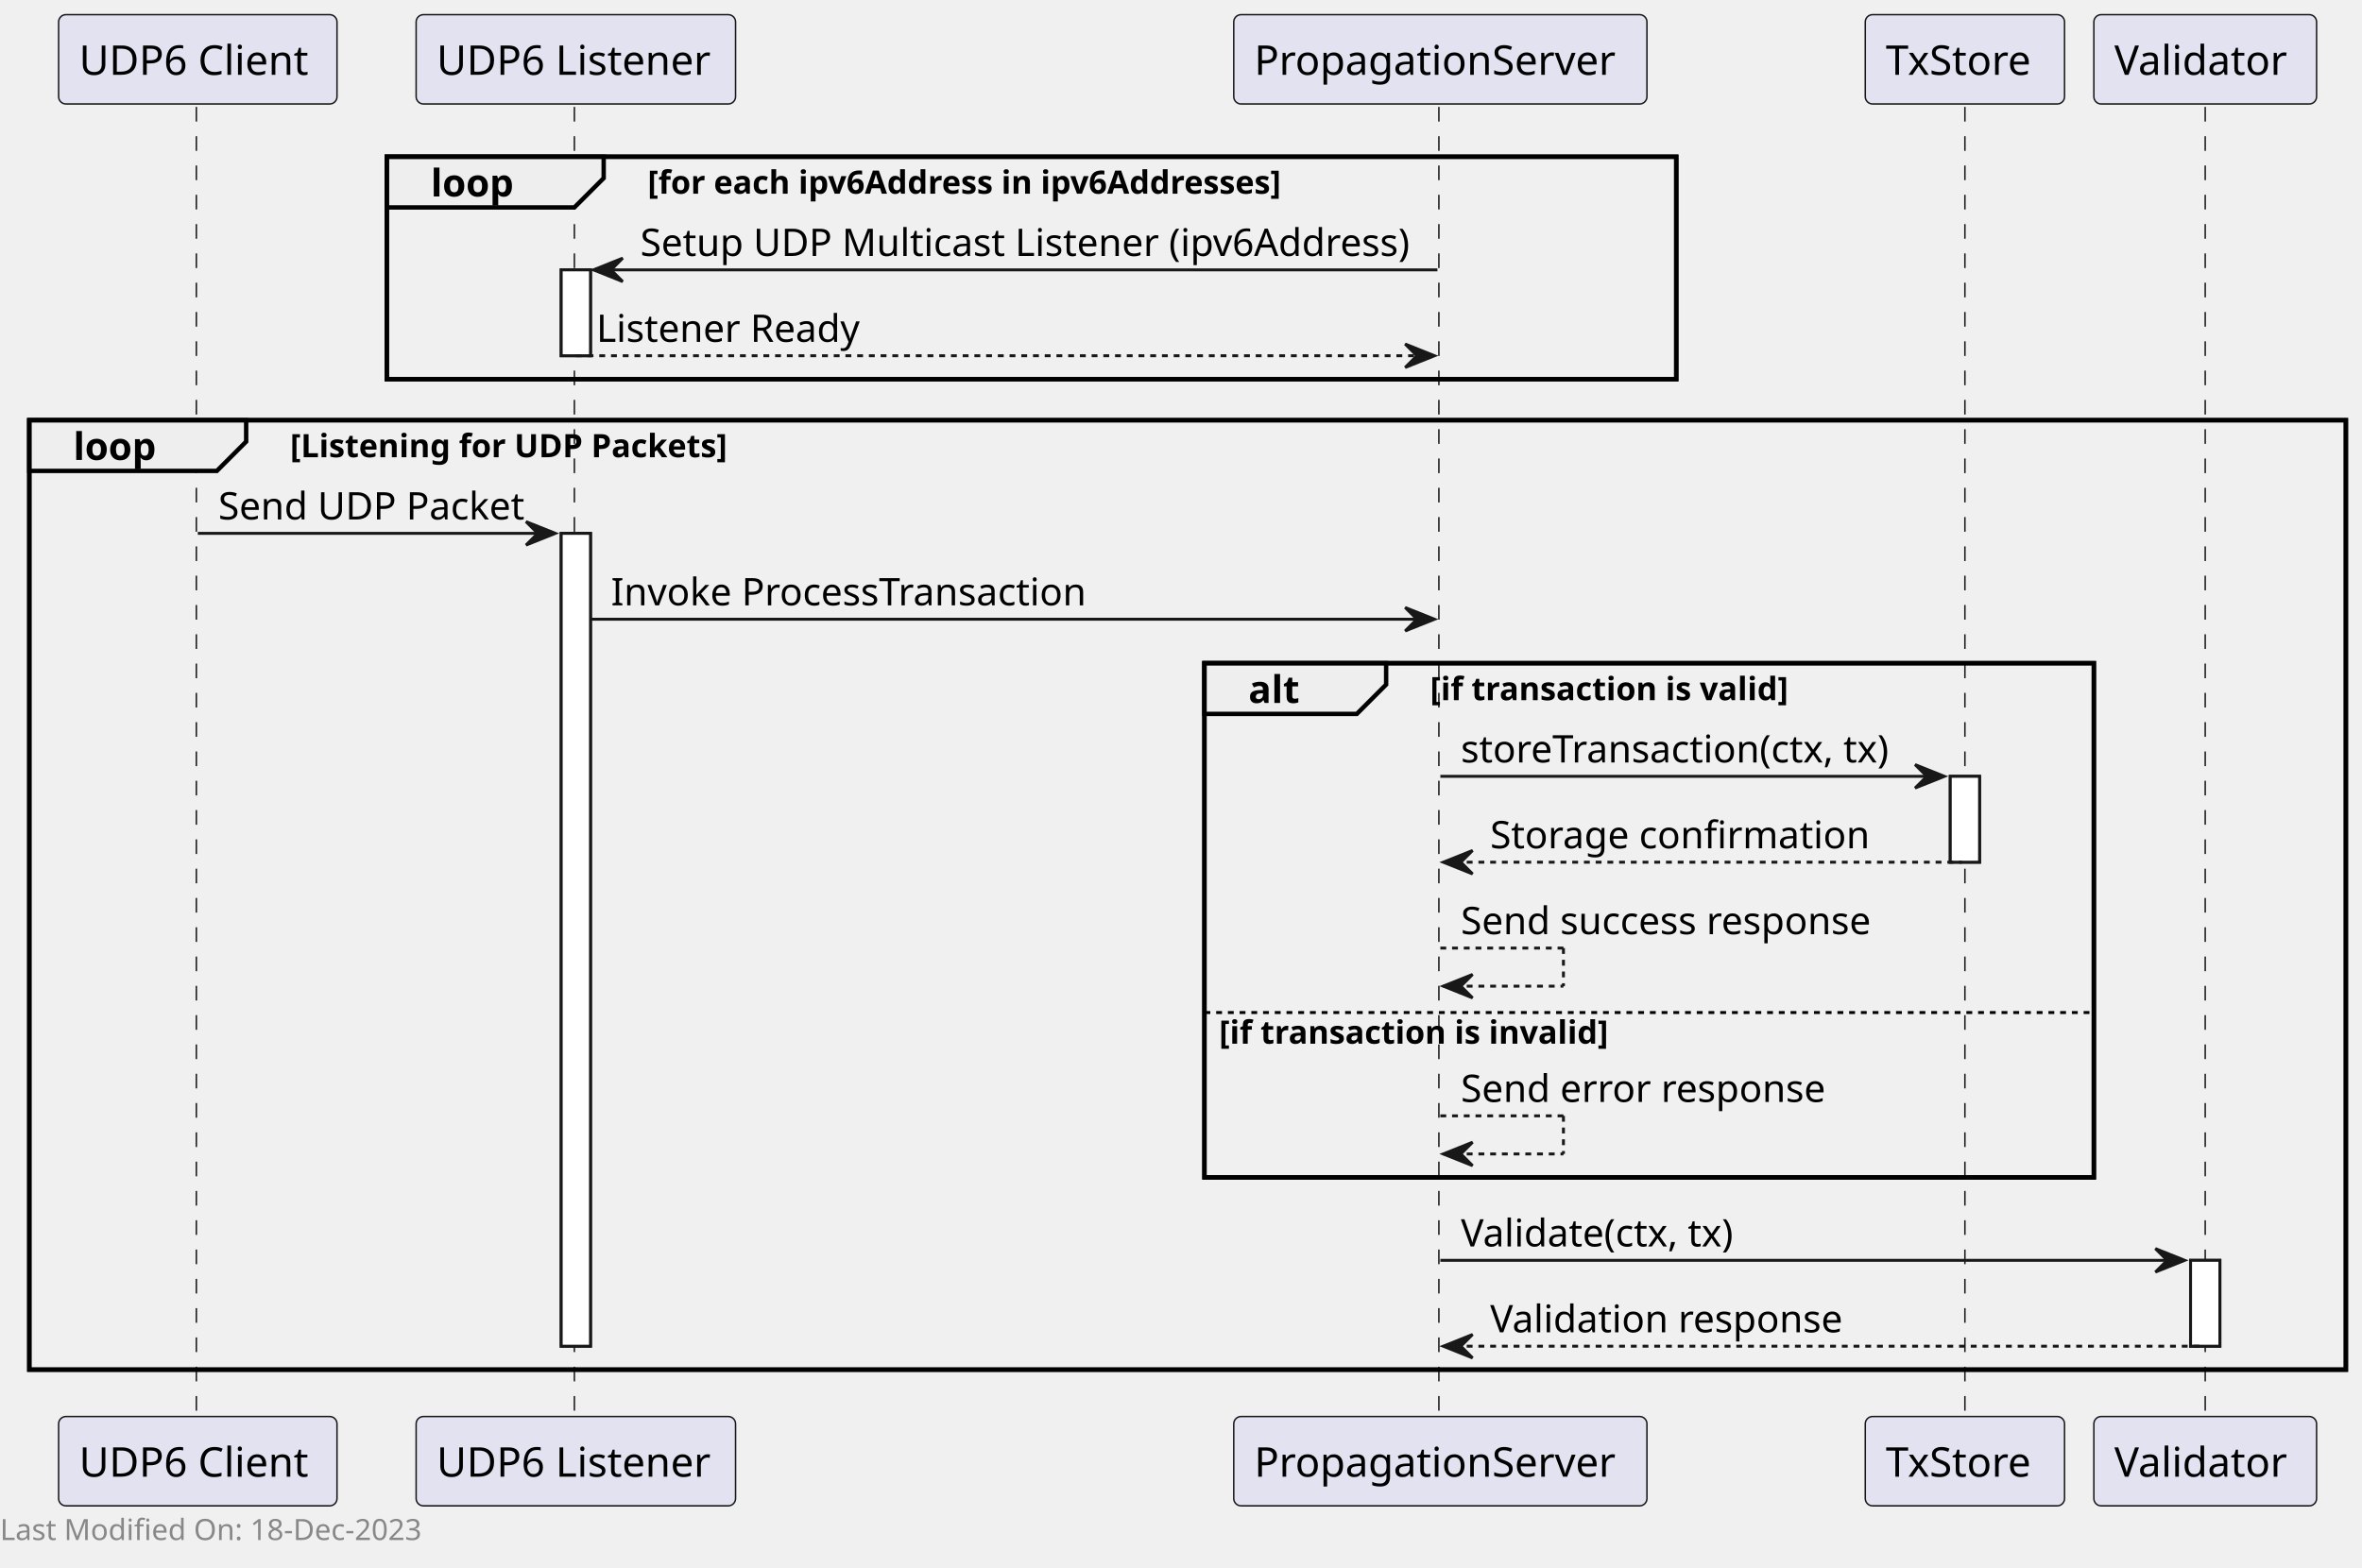
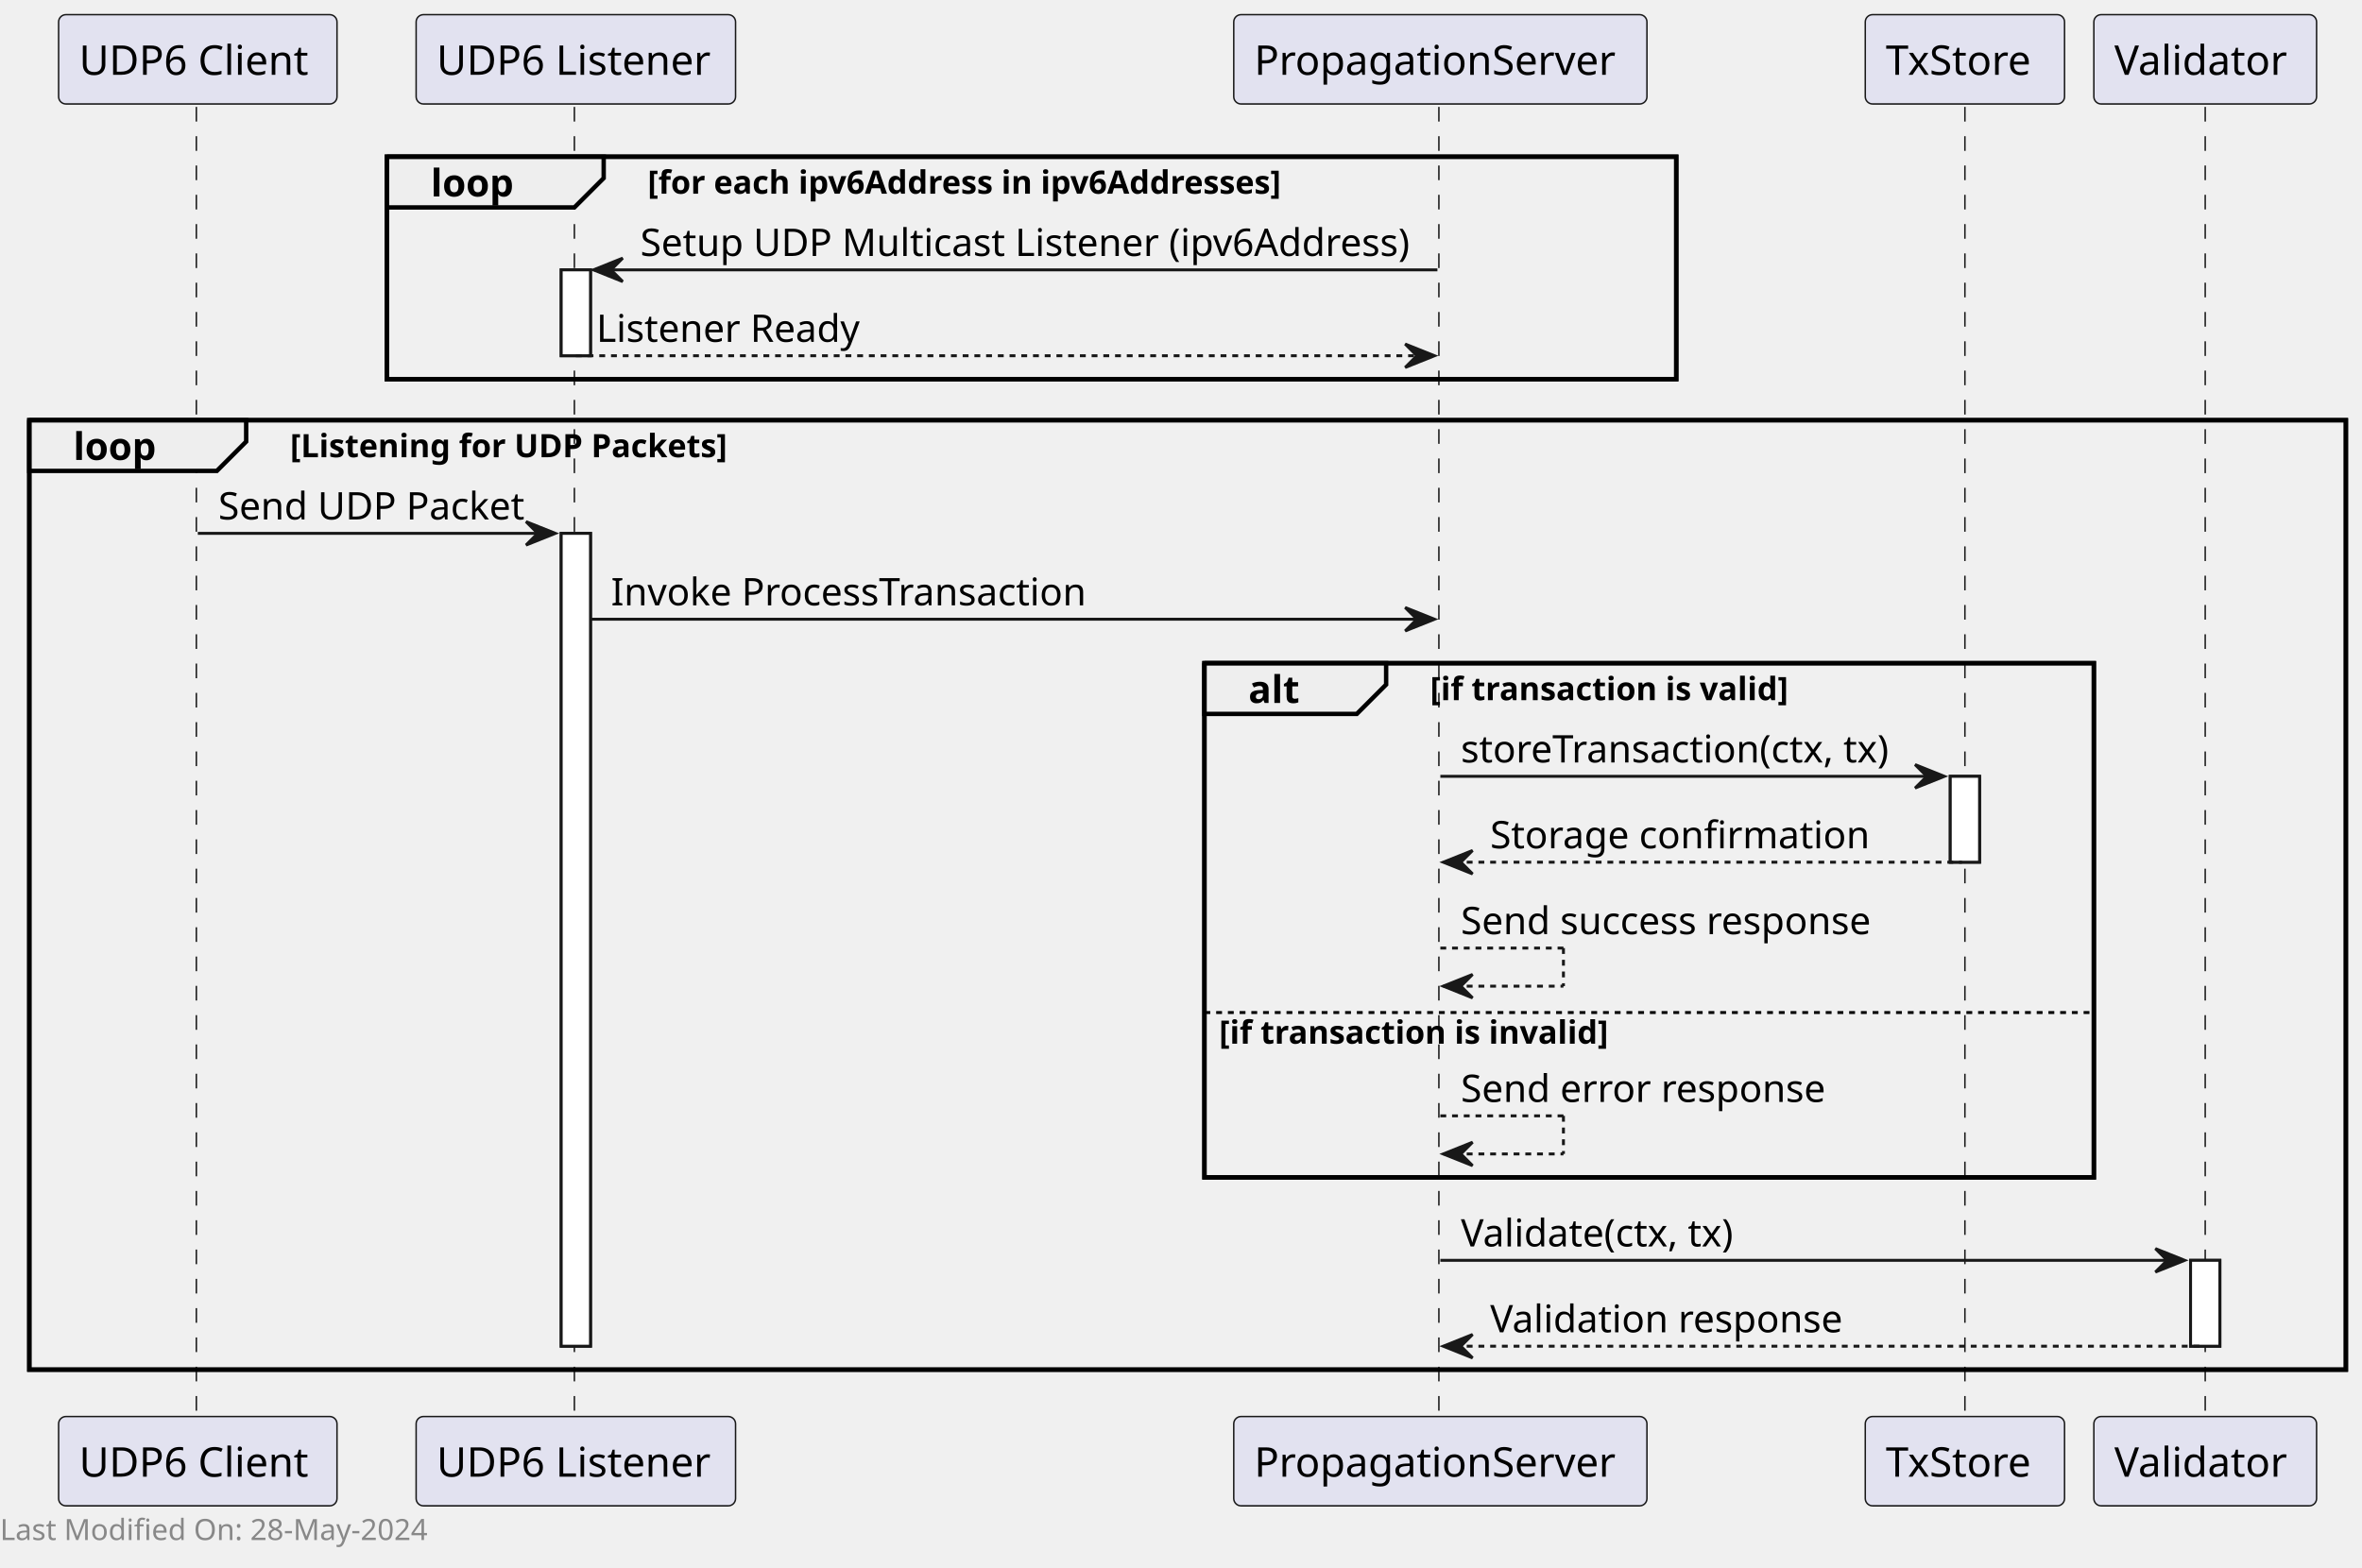
- <svg xmlns="http://www.w3.org/2000/svg" contentStyleType="text/css" height="535" preserveAspectRatio="none" viewBox="0 0 806 535" width="806" zoomAndPan="magnify">
-   <g fill="#fff">
-     <path d="m191.5 92.109h10v29.311h-10z" stroke="#181818" />
-     <path d="m191.5 182.041h10v277.44h-10z" stroke="#181818" />
-     <path d="m665.5 264.973h10v29.311h-10z" stroke="#181818" />
-     <path d="m747.5 430.17h10v29.311h-10z" stroke="#181818" />
+ <svg xmlns="http://www.w3.org/2000/svg" contentStyleType="text/css" height="535px" preserveAspectRatio="none" style="width:806px;height:535px;background:#FFFFFF;" version="1.1" viewBox="0 0 806 535" width="806px" zoomAndPan="magnify">
+   <defs />
+   <g>
+     <rect fill="#FFFFFF" height="29.311" style="stroke:#181818;stroke-width:1.0;" width="10" x="191.5" y="92.109" />
+     <rect fill="#FFFFFF" height="277.44" style="stroke:#181818;stroke-width:1.0;" width="10" x="191.5" y="182.041" />
+     <rect fill="#FFFFFF" height="29.311" style="stroke:#181818;stroke-width:1.0;" width="10" x="665.5" y="264.973" />
+     <rect fill="#FFFFFF" height="29.311" style="stroke:#181818;stroke-width:1.0;" width="10" x="747.5" y="430.17" />
+     <rect fill="none" height="75.932" style="stroke:#000000;stroke-width:1.5;" width="440" x="132" y="53.488" />
+     <rect fill="none" height="324.06" style="stroke:#000000;stroke-width:1.5;" width="790.5" x="10" y="143.42" />
+     <rect fill="none" height="175.508" style="stroke:#000000;stroke-width:1.5;" width="303.5" x="411" y="226.352" />
+     <line style="stroke:#181818;stroke-width:0.5;stroke-dasharray:5.0,5.0;" x1="67" x2="67" y1="36.488" y2="484.481" />
+     <line style="stroke:#181818;stroke-width:0.5;stroke-dasharray:5.0,5.0;" x1="196" x2="196" y1="36.488" y2="484.481" />
+     <line style="stroke:#181818;stroke-width:0.5;stroke-dasharray:5.0,5.0;" x1="491" x2="491" y1="36.488" y2="484.481" />
+     <line style="stroke:#181818;stroke-width:0.5;stroke-dasharray:5.0,5.0;" x1="670.5" x2="670.5" y1="36.488" y2="484.481" />
+     <line style="stroke:#181818;stroke-width:0.5;stroke-dasharray:5.0,5.0;" x1="752.5" x2="752.5" y1="36.488" y2="484.481" />
+     <rect fill="#E2E2F0" height="30.488" rx="2.5" ry="2.5" style="stroke:#181818;stroke-width:0.5;" width="95" x="20" y="5" />
+     <text fill="#000000" font-family="sans-serif" font-size="14" lengthAdjust="spacing" textLength="81" x="27" y="25.535">UDP6 Client</text>
+     <rect fill="#E2E2F0" height="30.488" rx="2.5" ry="2.5" style="stroke:#181818;stroke-width:0.5;" width="95" x="20" y="483.481" />
+     <text fill="#000000" font-family="sans-serif" font-size="14" lengthAdjust="spacing" textLength="81" x="27" y="504.016">UDP6 Client</text>
+     <rect fill="#E2E2F0" height="30.488" rx="2.5" ry="2.5" style="stroke:#181818;stroke-width:0.5;" width="109" x="142" y="5" />
+     <text fill="#000000" font-family="sans-serif" font-size="14" lengthAdjust="spacing" textLength="95" x="149" y="25.535">UDP6 Listener</text>
+     <rect fill="#E2E2F0" height="30.488" rx="2.5" ry="2.5" style="stroke:#181818;stroke-width:0.5;" width="109" x="142" y="483.481" />
+     <text fill="#000000" font-family="sans-serif" font-size="14" lengthAdjust="spacing" textLength="95" x="149" y="504.016">UDP6 Listener</text>
+     <rect fill="#E2E2F0" height="30.488" rx="2.5" ry="2.5" style="stroke:#181818;stroke-width:0.5;" width="141" x="421" y="5" />
+     <text fill="#000000" font-family="sans-serif" font-size="14" lengthAdjust="spacing" textLength="127" x="428" y="25.535">PropagationServer</text>
+     <rect fill="#E2E2F0" height="30.488" rx="2.5" ry="2.5" style="stroke:#181818;stroke-width:0.5;" width="141" x="421" y="483.481" />
+     <text fill="#000000" font-family="sans-serif" font-size="14" lengthAdjust="spacing" textLength="127" x="428" y="504.016">PropagationServer</text>
+     <rect fill="#E2E2F0" height="30.488" rx="2.5" ry="2.5" style="stroke:#181818;stroke-width:0.5;" width="68" x="636.5" y="5" />
+     <text fill="#000000" font-family="sans-serif" font-size="14" lengthAdjust="spacing" textLength="54" x="643.5" y="25.535">TxStore</text>
+     <rect fill="#E2E2F0" height="30.488" rx="2.5" ry="2.5" style="stroke:#181818;stroke-width:0.5;" width="68" x="636.5" y="483.481" />
+     <text fill="#000000" font-family="sans-serif" font-size="14" lengthAdjust="spacing" textLength="54" x="643.5" y="504.016">TxStore</text>
+     <rect fill="#E2E2F0" height="30.488" rx="2.5" ry="2.5" style="stroke:#181818;stroke-width:0.5;" width="76" x="714.5" y="5" />
+     <text fill="#000000" font-family="sans-serif" font-size="14" lengthAdjust="spacing" textLength="62" x="721.5" y="25.535">Validator</text>
+     <rect fill="#E2E2F0" height="30.488" rx="2.5" ry="2.5" style="stroke:#181818;stroke-width:0.5;" width="76" x="714.5" y="483.481" />
+     <text fill="#000000" font-family="sans-serif" font-size="14" lengthAdjust="spacing" textLength="62" x="721.5" y="504.016">Validator</text>
+     <rect fill="#FFFFFF" height="29.311" style="stroke:#181818;stroke-width:1.0;" width="10" x="191.5" y="92.109" />
+     <rect fill="#FFFFFF" height="277.44" style="stroke:#181818;stroke-width:1.0;" width="10" x="191.5" y="182.041" />
+     <rect fill="#FFFFFF" height="29.311" style="stroke:#181818;stroke-width:1.0;" width="10" x="665.5" y="264.973" />
+     <rect fill="#FFFFFF" height="29.311" style="stroke:#181818;stroke-width:1.0;" width="10" x="747.5" y="430.17" />
+     <path d="M132,53.488 L206,53.488 L206,60.799 L196,70.799 L132,70.799 L132,53.488 " fill="#EEEEEE" style="stroke:#000000;stroke-width:1.5;" />
+     <rect fill="none" height="75.932" style="stroke:#000000;stroke-width:1.5;" width="440" x="132" y="53.488" />
+     <text fill="#000000" font-family="sans-serif" font-size="13" font-weight="bold" lengthAdjust="spacing" textLength="29" x="147" y="67.057">loop</text>
+     <text fill="#000000" font-family="sans-serif" font-size="11" font-weight="bold" lengthAdjust="spacing" textLength="229" x="221" y="66.123">[for each ipv6Address in ipv6Addresses]</text>
+     <polygon fill="#181818" points="212.5,88.109,202.5,92.109,212.5,96.109,208.5,92.109" style="stroke:#181818;stroke-width:1.0;" />
+     <line style="stroke:#181818;stroke-width:1.0;" x1="206.5" x2="490.5" y1="92.109" y2="92.109" />
+     <text fill="#000000" font-family="sans-serif" font-size="13" lengthAdjust="spacing" textLength="271" x="218.5" y="87.367">Setup UDP Multicast Listener (ipv6Address)</text>
+     <polygon fill="#181818" points="479.5,117.42,489.5,121.42,479.5,125.42,483.5,121.42" style="stroke:#181818;stroke-width:1.0;" />
+     <line style="stroke:#181818;stroke-width:1.0;stroke-dasharray:2.0,2.0;" x1="196.5" x2="485.5" y1="121.42" y2="121.42" />
+     <text fill="#000000" font-family="sans-serif" font-size="13" lengthAdjust="spacing" textLength="91" x="203.5" y="116.678">Listener Ready</text>
+     <path d="M10,143.42 L84,143.42 L84,150.731 L74,160.731 L10,160.731 L10,143.42 " fill="#EEEEEE" style="stroke:#000000;stroke-width:1.5;" />
+     <rect fill="none" height="324.06" style="stroke:#000000;stroke-width:1.5;" width="790.5" x="10" y="143.42" />
+     <text fill="#000000" font-family="sans-serif" font-size="13" font-weight="bold" lengthAdjust="spacing" textLength="29" x="25" y="156.988">loop</text>
+     <text fill="#000000" font-family="sans-serif" font-size="11" font-weight="bold" lengthAdjust="spacing" textLength="154" x="99" y="156.055">[Listening for UDP Packets]</text>
+     <polygon fill="#181818" points="179.5,178.041,189.5,182.041,179.5,186.041,183.5,182.041" style="stroke:#181818;stroke-width:1.0;" />
+     <line style="stroke:#181818;stroke-width:1.0;" x1="67.5" x2="185.5" y1="182.041" y2="182.041" />
+     <text fill="#000000" font-family="sans-serif" font-size="13" lengthAdjust="spacing" textLength="105" x="74.5" y="177.299">Send UDP Packet</text>
+     <polygon fill="#181818" points="479.5,207.352,489.5,211.352,479.5,215.352,483.5,211.352" style="stroke:#181818;stroke-width:1.0;" />
+     <line style="stroke:#181818;stroke-width:1.0;" x1="201.5" x2="485.5" y1="211.352" y2="211.352" />
+     <text fill="#000000" font-family="sans-serif" font-size="13" lengthAdjust="spacing" textLength="168" x="208.5" y="206.609">Invoke ProcessTransaction</text>
+     <path d="M411,226.352 L473,226.352 L473,233.662 L463,243.662 L411,243.662 L411,226.352 " fill="#EEEEEE" style="stroke:#000000;stroke-width:1.5;" />
+     <rect fill="none" height="175.508" style="stroke:#000000;stroke-width:1.5;" width="303.5" x="411" y="226.352" />
+     <text fill="#000000" font-family="sans-serif" font-size="13" font-weight="bold" lengthAdjust="spacing" textLength="17" x="426" y="239.92">alt</text>
+     <text fill="#000000" font-family="sans-serif" font-size="11" font-weight="bold" lengthAdjust="spacing" textLength="129" x="488" y="238.986">[if transaction is valid]</text>
+     <polygon fill="#181818" points="653.5,260.973,663.5,264.973,653.5,268.973,657.5,264.973" style="stroke:#181818;stroke-width:1.0;" />
+     <line style="stroke:#181818;stroke-width:1.0;" x1="491.5" x2="659.5" y1="264.973" y2="264.973" />
+     <text fill="#000000" font-family="sans-serif" font-size="13" lengthAdjust="spacing" textLength="155" x="498.5" y="260.231">storeTransaction(ctx, tx)</text>
+     <polygon fill="#181818" points="502.5,290.283,492.5,294.283,502.5,298.283,498.5,294.283" style="stroke:#181818;stroke-width:1.0;" />
+     <line style="stroke:#181818;stroke-width:1.0;stroke-dasharray:2.0,2.0;" x1="496.5" x2="669.5" y1="294.283" y2="294.283" />
+     <text fill="#000000" font-family="sans-serif" font-size="13" lengthAdjust="spacing" textLength="132" x="508.5" y="289.541">Storage confirmation</text>
+     <line style="stroke:#181818;stroke-width:1.0;stroke-dasharray:2.0,2.0;" x1="491.5" x2="533.5" y1="323.594" y2="323.594" />
+     <line style="stroke:#181818;stroke-width:1.0;stroke-dasharray:2.0,2.0;" x1="533.5" x2="533.5" y1="323.594" y2="336.594" />
+     <line style="stroke:#181818;stroke-width:1.0;stroke-dasharray:2.0,2.0;" x1="492.5" x2="533.5" y1="336.594" y2="336.594" />
+     <polygon fill="#181818" points="502.5,332.594,492.5,336.594,502.5,340.594,498.5,336.594" style="stroke:#181818;stroke-width:1.0;" />
+     <text fill="#000000" font-family="sans-serif" font-size="13" lengthAdjust="spacing" textLength="145" x="498.5" y="318.852">Send success response</text>
+     <line style="stroke:#000000;stroke-width:1.0;stroke-dasharray:2.0,2.0;" x1="411" x2="714.5" y1="345.594" y2="345.594" />
+     <text fill="#000000" font-family="sans-serif" font-size="11" font-weight="bold" lengthAdjust="spacing" textLength="140" x="416" y="356.228">[if transaction is invalid]</text>
+     <line style="stroke:#181818;stroke-width:1.0;stroke-dasharray:2.0,2.0;" x1="491.5" x2="533.5" y1="380.859" y2="380.859" />
+     <line style="stroke:#181818;stroke-width:1.0;stroke-dasharray:2.0,2.0;" x1="533.5" x2="533.5" y1="380.859" y2="393.859" />
+     <line style="stroke:#181818;stroke-width:1.0;stroke-dasharray:2.0,2.0;" x1="492.5" x2="533.5" y1="393.859" y2="393.859" />
+     <polygon fill="#181818" points="502.5,389.859,492.5,393.859,502.5,397.859,498.5,393.859" style="stroke:#181818;stroke-width:1.0;" />
+     <text fill="#000000" font-family="sans-serif" font-size="13" lengthAdjust="spacing" textLength="125" x="498.5" y="376.117">Send error response</text>
+     <polygon fill="#181818" points="735.5,426.17,745.5,430.17,735.5,434.17,739.5,430.17" style="stroke:#181818;stroke-width:1.0;" />
+     <line style="stroke:#181818;stroke-width:1.0;" x1="491.5" x2="741.5" y1="430.17" y2="430.17" />
+     <text fill="#000000" font-family="sans-serif" font-size="13" lengthAdjust="spacing" textLength="99" x="498.5" y="425.428">Validate(ctx, tx)</text>
+     <polygon fill="#181818" points="502.5,455.481,492.5,459.481,502.5,463.481,498.5,459.481" style="stroke:#181818;stroke-width:1.0;" />
+     <line style="stroke:#181818;stroke-width:1.0;stroke-dasharray:2.0,2.0;" x1="496.5" x2="751.5" y1="459.481" y2="459.481" />
+     <text fill="#000000" font-family="sans-serif" font-size="13" lengthAdjust="spacing" textLength="124" x="508.5" y="454.738">Validation response</text>
+     <text fill="#888888" font-family="sans-serif" font-size="10" lengthAdjust="spacing" textLength="157" x="0" y="525.637">Last Modified On: 28-May-2024</text>
  </g>
-   <path d="m132 53.488h440v75.932h-440z" fill="none" stroke="#000" stroke-width="1.5" />
-   <path d="m10 143.42h790.5v324.06h-790.5z" fill="none" stroke="#000" stroke-width="1.5" />
-   <path d="m411 226.352h303.5v175.508h-303.5z" fill="none" stroke="#000" stroke-width="1.5" />
-   <g stroke="#181818" stroke-width=".5">
-     <g stroke-dasharray="5 5">
-       <path d="m67 36.488v447.992" />
-       <path d="m196 36.488v447.992" />
-       <path d="m491 36.488v447.992" />
-       <path d="m670.5 36.488v447.992" />
-       <path d="m752.5 36.488v447.992" />
-     </g>
-     <rect fill="#e2e2f0" height="30.488" rx="2.5" width="95" x="20" y="5" />
-   </g>
-   <text font-family="sans-serif" font-size="14" lengthAdjust="spacing" textLength="81" x="27" y="25.535">UDP6 Client</text>
-   <rect fill="#e2e2f0" height="30.488" rx="2.5" stroke="#181818" stroke-width=".5" width="95" x="20" y="483.481" />
-   <text font-family="sans-serif" font-size="14" lengthAdjust="spacing" textLength="81" x="27" y="504.016">UDP6 Client</text>
-   <rect fill="#e2e2f0" height="30.488" rx="2.5" stroke="#181818" stroke-width=".5" width="109" x="142" y="5" />
-   <text font-family="sans-serif" font-size="14" lengthAdjust="spacing" textLength="95" x="149" y="25.535">UDP6 Listener</text>
-   <rect fill="#e2e2f0" height="30.488" rx="2.5" stroke="#181818" stroke-width=".5" width="109" x="142" y="483.481" />
-   <text font-family="sans-serif" font-size="14" lengthAdjust="spacing" textLength="95" x="149" y="504.016">UDP6 Listener</text>
-   <rect fill="#e2e2f0" height="30.488" rx="2.5" stroke="#181818" stroke-width=".5" width="141" x="421" y="5" />
-   <text font-family="sans-serif" font-size="14" lengthAdjust="spacing" textLength="127" x="428" y="25.535">PropagationServer</text>
-   <rect fill="#e2e2f0" height="30.488" rx="2.5" stroke="#181818" stroke-width=".5" width="141" x="421" y="483.481" />
-   <text font-family="sans-serif" font-size="14" lengthAdjust="spacing" textLength="127" x="428" y="504.016">PropagationServer</text>
-   <rect fill="#e2e2f0" height="30.488" rx="2.5" stroke="#181818" stroke-width=".5" width="68" x="636.5" y="5" />
-   <text font-family="sans-serif" font-size="14" lengthAdjust="spacing" textLength="54" x="643.5" y="25.535">TxStore</text>
-   <rect fill="#e2e2f0" height="30.488" rx="2.5" stroke="#181818" stroke-width=".5" width="68" x="636.5" y="483.481" />
-   <text font-family="sans-serif" font-size="14" lengthAdjust="spacing" textLength="54" x="643.5" y="504.016">TxStore</text>
-   <rect fill="#e2e2f0" height="30.488" rx="2.5" stroke="#181818" stroke-width=".5" width="76" x="714.5" y="5" />
-   <text font-family="sans-serif" font-size="14" lengthAdjust="spacing" textLength="62" x="721.5" y="25.535">Validator</text>
-   <rect fill="#e2e2f0" height="30.488" rx="2.5" stroke="#181818" stroke-width=".5" width="76" x="714.5" y="483.481" />
-   <text font-family="sans-serif" font-size="14" lengthAdjust="spacing" textLength="62" x="721.5" y="504.016">Validator</text>
-   <path d="m191.5 92.109h10v29.311h-10z" fill="#fff" stroke="#181818" />
-   <path d="m191.5 182.041h10v277.44h-10z" fill="#fff" stroke="#181818" />
-   <path d="m665.5 264.973h10v29.311h-10z" fill="#fff" stroke="#181818" />
-   <path d="m747.5 430.17h10v29.311h-10z" fill="#fff" stroke="#181818" />
-   <path d="m132 53.488h74v7.311l-10 10h-64z" fill="#eee" stroke="#000" stroke-width="1.5" />
-   <path d="m132 53.488h440v75.932h-440z" fill="none" stroke="#000" stroke-width="1.5" />
-   <text font-family="sans-serif" font-size="13" font-weight="bold" lengthAdjust="spacing" textLength="29" x="147" y="67.057">loop</text>
-   <text font-family="sans-serif" font-size="11" font-weight="bold" lengthAdjust="spacing" textLength="229" x="221" y="66.123">[for each ipv6Address in ipv6Addresses]</text>
-   <path d="m212.5 88.109-10 4 10 4-4-4z" fill="#181818" stroke="#181818" />
-   <path d="m206.5 92.109h284" stroke="#181818" />
-   <text font-family="sans-serif" font-size="13" lengthAdjust="spacing" textLength="271" x="218.5" y="87.367">Setup UDP Multicast Listener (ipv6Address)</text>
-   <path d="m479.5 117.42 10 4-10 4 4-4z" fill="#181818" stroke="#181818" />
-   <path d="m196.5 121.42h289" stroke="#181818" stroke-dasharray="2 2" />
-   <text font-family="sans-serif" font-size="13" lengthAdjust="spacing" textLength="91" x="203.5" y="116.678">Listener Ready</text>
-   <path d="m10 143.42h74v7.311l-10 10h-64z" fill="#eee" stroke="#000" stroke-width="1.5" />
-   <path d="m10 143.42h790.5v324.06h-790.5z" fill="none" stroke="#000" stroke-width="1.5" />
-   <text font-family="sans-serif" font-size="13" font-weight="bold" lengthAdjust="spacing" textLength="29" x="25" y="156.988">loop</text>
-   <text font-family="sans-serif" font-size="11" font-weight="bold" lengthAdjust="spacing" textLength="154" x="99" y="156.055">[Listening for UDP Packets]</text>
-   <path d="m179.5 178.041 10 4-10 4 4-4z" fill="#181818" stroke="#181818" />
-   <path d="m67.5 182.041h118" stroke="#181818" />
-   <text font-family="sans-serif" font-size="13" lengthAdjust="spacing" textLength="105" x="74.5" y="177.299">Send UDP Packet</text>
-   <path d="m479.5 207.352 10 4-10 4 4-4z" fill="#181818" stroke="#181818" />
-   <path d="m201.5 211.352h284" stroke="#181818" />
-   <text font-family="sans-serif" font-size="13" lengthAdjust="spacing" textLength="168" x="208.5" y="206.609">Invoke ProcessTransaction</text>
-   <path d="m411 226.352h62v7.311l-10 10h-52z" fill="#eee" stroke="#000" stroke-width="1.5" />
-   <path d="m411 226.352h303.5v175.508h-303.5z" fill="none" stroke="#000" stroke-width="1.5" />
-   <text font-family="sans-serif" font-size="13" font-weight="bold" lengthAdjust="spacing" textLength="17" x="426" y="239.92">alt</text>
-   <text font-family="sans-serif" font-size="11" font-weight="bold" lengthAdjust="spacing" textLength="129" x="488" y="238.986">[if transaction is valid]</text>
-   <path d="m653.5 260.973 10 4-10 4 4-4z" fill="#181818" stroke="#181818" />
-   <path d="m491.5 264.973h168" stroke="#181818" />
-   <text font-family="sans-serif" font-size="13" lengthAdjust="spacing" textLength="155" x="498.5" y="260.231">storeTransaction(ctx, tx)</text>
-   <path d="m502.5 290.283-10 4 10 4-4-4z" fill="#181818" stroke="#181818" />
-   <path d="m496.5 294.283h173" stroke="#181818" stroke-dasharray="2 2" />
-   <text font-family="sans-serif" font-size="13" lengthAdjust="spacing" textLength="132" x="508.5" y="289.541">Storage confirmation</text>
-   <path d="m491.5 323.594h42" stroke="#181818" stroke-dasharray="2 2" />
-   <path d="m533.5 323.594v13" stroke="#181818" stroke-dasharray="2 2" />
-   <path d="m492.5 336.594h41" stroke="#181818" stroke-dasharray="2 2" />
-   <path d="m502.5 332.594-10 4 10 4-4-4z" fill="#181818" stroke="#181818" />
-   <text font-family="sans-serif" font-size="13" lengthAdjust="spacing" textLength="145" x="498.5" y="318.852">Send success response</text>
-   <path d="m411 345.594h303.5" stroke="#000" stroke-dasharray="2 2" />
-   <text font-family="sans-serif" font-size="11" font-weight="bold" lengthAdjust="spacing" textLength="140" x="416" y="356.228">[if transaction is invalid]</text>
-   <path d="m491.5 380.859h42" stroke="#181818" stroke-dasharray="2 2" />
-   <path d="m533.5 380.859v13" stroke="#181818" stroke-dasharray="2 2" />
-   <path d="m492.5 393.859h41" stroke="#181818" stroke-dasharray="2 2" />
-   <path d="m502.5 389.859-10 4 10 4-4-4z" fill="#181818" stroke="#181818" />
-   <text font-family="sans-serif" font-size="13" lengthAdjust="spacing" textLength="125" x="498.5" y="376.117">Send error response</text>
-   <path d="m735.5 426.17 10 4-10 4 4-4z" fill="#181818" stroke="#181818" />
-   <path d="m491.5 430.17h250" stroke="#181818" />
-   <text font-family="sans-serif" font-size="13" lengthAdjust="spacing" textLength="99" x="498.5" y="425.428">Validate(ctx, tx)</text>
-   <path d="m502.5 455.481-10 4 10 4-4-4z" fill="#181818" stroke="#181818" />
-   <path d="m496.5 459.481h255" stroke="#181818" stroke-dasharray="2 2" />
-   <text font-family="sans-serif" font-size="13" lengthAdjust="spacing" textLength="124" x="508.5" y="454.738">Validation response</text>
-   <text fill="#888" font-family="sans-serif" font-size="10" lengthAdjust="spacing" textLength="155" y="525.637">Last Modified On: 18-Dec-2023</text>
</svg>
